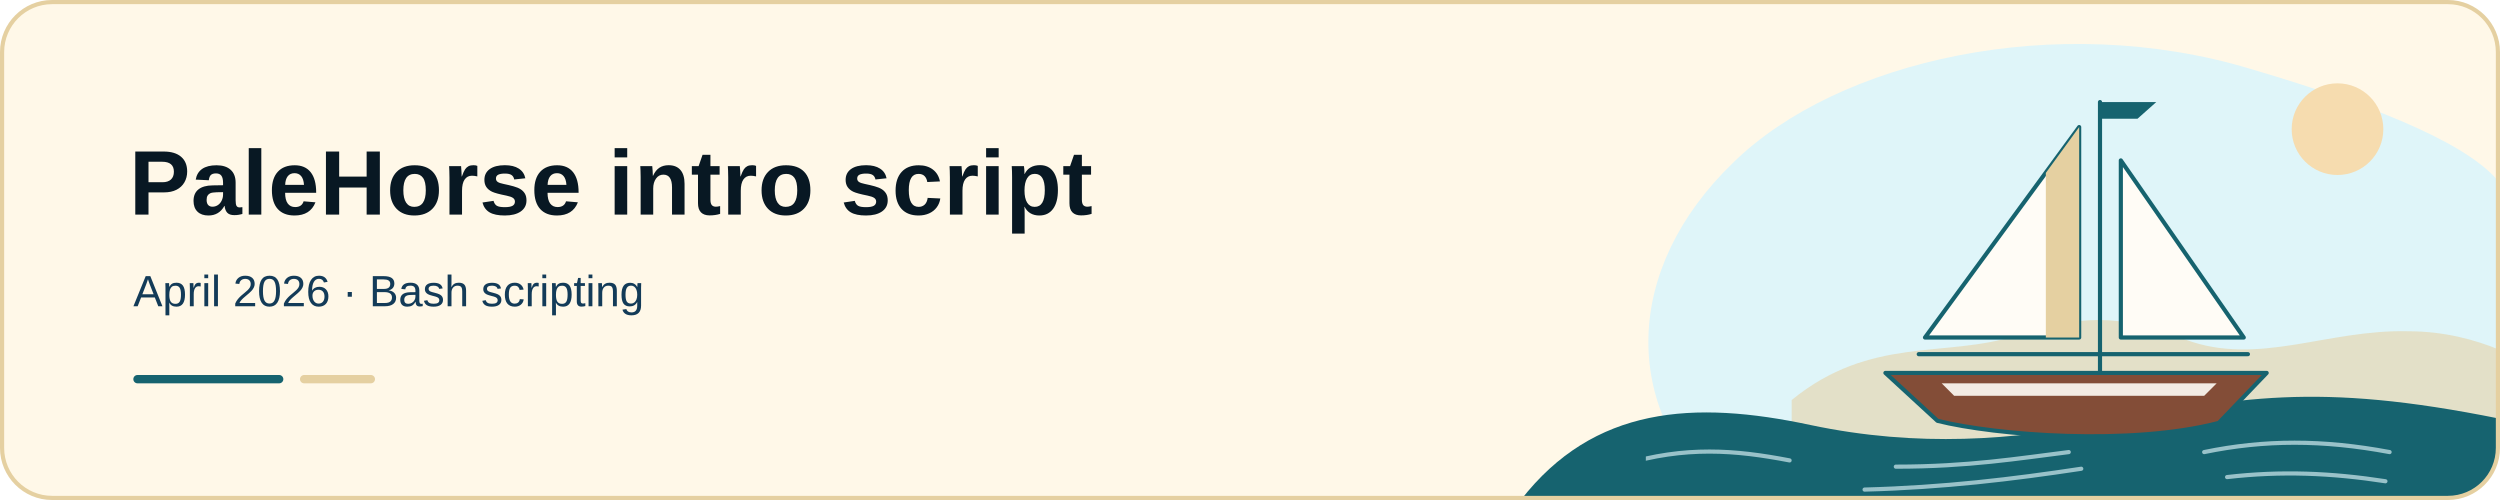
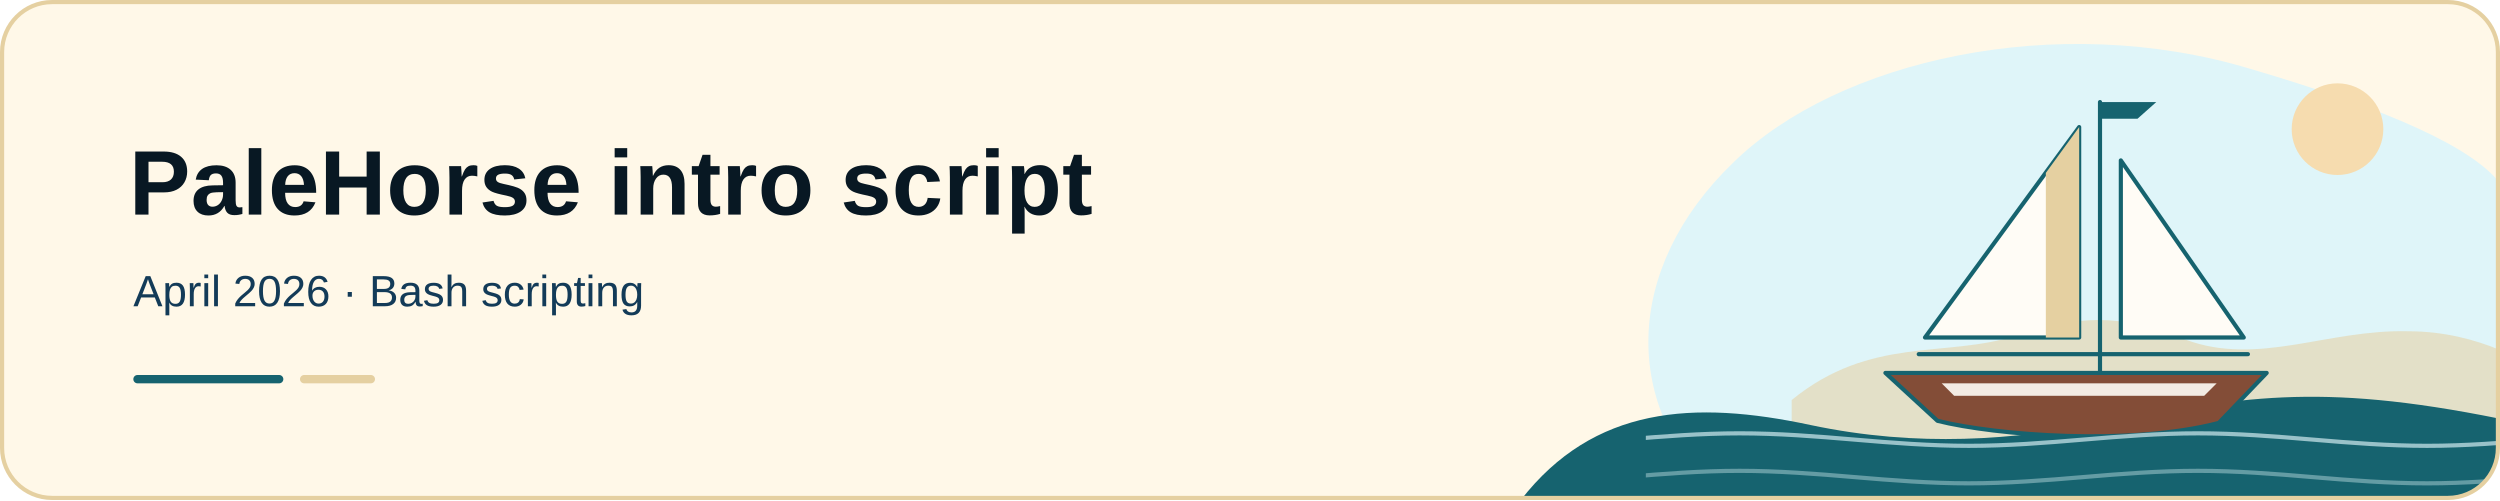
<svg xmlns="http://www.w3.org/2000/svg" width="1200" height="240" viewBox="0 0 1200 240" role="img" aria-labelledby="title description">
  <defs>
    <clipPath id="edge">
      <rect x="1" y="1" width="1198" height="238" rx="24" />
    </clipPath>
    <clipPath id="sailing-area">
      <rect x="790" y="24" width="410" height="216" />
    </clipPath>
    <g id="boat">
      <path class="rigging" d="M1008 49v138m-87-17h158" />
      <path class="sail" d="m998 61-74 101h74Z" />
      <path class="rigging" d="m998 61-74 101h74Z" />
      <path class="gold" d="m998 61-16 22v79h16Z" />
      <path class="sail" d="m1018 77 59 85h-59Z" />
      <path class="rigging" d="m1018 77 59 85h-59Z" />
      <path class="accent" d="M1008 49h27l-9 8h-18Z" />
      <path class="hull" d="M905 179h183l-23 24c-42 11-107 6-135-1Z" />
      <path class="rigging" d="M905 179h183l-23 24c-42 11-107 6-135-1Z" />
      <path class="sail" opacity=".9" d="M932 184h132l-6 6H938Z" />
    </g>
  </defs>
  <style>
    .sky{fill:#fff8e8}.wash{fill:#dff5f9}.coast{fill:#e5d0a1}.ocean{fill:#16636f}.sun{fill:#f6dcaf}.sail{fill:#fffcf6}.hull{fill:#834d37}.ink{fill:#081823}.muted{fill:#133b58}.accent{fill:#16636f}.gold{fill:#e5d0a1}.line{fill:#16636f}.wave{fill:#dff5f9}.border{fill:#e5d0a1}.rigging{fill:none;stroke:#16636f;stroke-width:2;stroke-linecap:round;stroke-linejoin:round}.wave{fill:none;stroke:#dff5f9;stroke-width:2;stroke-linecap:round;opacity:.65}.border{fill:none;stroke:#e5d0a1;stroke-width:2}
-     .boat-track{animation:sail-by 24s linear infinite}
-     .boat-rock{transform-origin:1000px 184px;animation:gentle-bob 4s ease-in-out infinite}
-     .water-drift{animation:water-sway 8s ease-in-out infinite}
-     @keyframes sail-by{from{transform:translateX(0)}to{transform:translateX(540px)}}
-     @keyframes gentle-bob{0%,50%,100%{transform:translateY(0) rotate(0deg)}25%{transform:translateY(1.5px) rotate(0.6deg)}75%{transform:translateY(-1.5px) rotate(-0.6deg)}}
-     @keyframes water-sway{0%,50%,100%{transform:translateX(0)}25%{transform:translateX(4px)}75%{transform:translateX(-4px)}}
-     @media(prefers-reduced-motion:reduce){.boat-track,.boat-rock,.water-drift{animation:none;transform:none}}
+     .boat-rock{transform-origin:1000px 184px;animation:gentle-bob 8s ease-in-out infinite}
+     .surface-wave{animation:passing-wave 8s ease-in-out infinite}
+     .wave-back{animation-delay:-2s}
+     .breeze{animation:sea-breeze 8s ease-in-out infinite;opacity:0}
+     .breeze-lines{fill:none;stroke:#16636f;stroke-width:1.5;stroke-linecap:round}
+     .still-water{display:none}
+     @keyframes gentle-bob{0%,50%,100%{transform:translateY(0) rotate(0deg)}25%{transform:translateY(3px) rotate(0.35deg)}75%{transform:translateY(-3px) rotate(-0.35deg)}}
+     @keyframes passing-wave{0%,100%{d:path('M780 211 C798.333 209.429 816.667 208 835 208 C853.333 208 871.667 209.429 890 211 C908.333 212.571 926.667 214 945 214 C963.333 214 981.667 212.571 1000 211 C1018.333 209.429 1036.667 208 1055 208 C1073.333 208 1091.667 209.429 1110 211 C1128.333 212.571 1146.667 214 1165 214 C1183.333 214 1201.667 212.571 1220 211')}25%{d:path('M780 214 C798.333 214 816.667 212.571 835 211 C853.333 209.429 871.667 208 890 208 C908.333 208 926.667 209.429 945 211 C963.333 212.571 981.667 214 1000 214 C1018.333 214 1036.667 212.571 1055 211 C1073.333 209.429 1091.667 208 1110 208 C1128.333 208 1146.667 209.429 1165 211 C1183.333 212.571 1201.667 214 1220 214')}50%{d:path('M780 211 C798.333 212.571 816.667 214 835 214 C853.333 214 871.667 212.571 890 211 C908.333 209.429 926.667 208 945 208 C963.333 208 981.667 209.429 1000 211 C1018.333 212.571 1036.667 214 1055 214 C1073.333 214 1091.667 212.571 1110 211 C1128.333 209.429 1146.667 208 1165 208 C1183.333 208 1201.667 209.429 1220 211')}75%{d:path('M780 208 C798.333 208 816.667 209.429 835 211 C853.333 212.571 871.667 214 890 214 C908.333 214 926.667 212.571 945 211 C963.333 209.429 981.667 208 1000 208 C1018.333 208 1036.667 209.429 1055 211 C1073.333 212.571 1091.667 214 1110 214 C1128.333 214 1146.667 212.571 1165 211 C1183.333 209.429 1201.667 208 1220 208')}}
+     @keyframes sea-breeze{0%{transform:translateX(-120px);opacity:0}25%{transform:translateX(-40px);opacity:0.22}50%{transform:translateX(40px);opacity:0.132}75%,100%{transform:translateX(120px);opacity:0}}
+     @media(prefers-reduced-motion:reduce){.boat-rock,.surface-wave,.breeze{animation:none;transform:none}.animated-water,.breeze{display:none}.still-water{display:inline}}
  </style>
  <g clip-path="url(#edge)">
    <rect class="sky" width="1200" height="240" />
    <g aria-hidden="true">
      <path class="wash" d="M827 240c-49-44-48-111 5-162 50-49 155-73 248-45 68 20 107 38 120 55v152Z" />
      <circle class="sun" cx="1122" cy="62" r="22" />
      <path class="coast" opacity=".55" d="M860 192c38-31 74-20 108-31 37-12 54-8 81 2 35 13 68-5 107-4 17 0 32 4 44 9v72H860Z" />
      <path class="ocean" d="M730 240c35-45 83-48 139-36 52 11 98 7 140-1 66-12 102-20 191-2v39Z" />
      <g clip-path="url(#sailing-area)">
-         <g class="boat-track">
-           <g class="boat-rock">
-             <use href="#boat" />
-           </g>
-           <g transform="translate(-540 0)">
-             <g class="boat-rock">
-               <use href="#boat" />
-             </g>
+         <g class="breeze">
+           <path class="breeze-lines" d="M916 93h34c13 0 20-4 23-10m-80 31h37c16 0 23-4 29-11m-24 36h27c10 0 18-3 22-9" />
+         </g>
+         <g class="boat-rock">
+           <use href="#boat" />
+         </g>
+         <g class="animated-water wave" opacity=".75">
+           <path class="surface-wave" d="M780 211 C798.333 209.429 816.667 208 835 208 C853.333 208 871.667 209.429 890 211 C908.333 212.571 926.667 214 945 214 C963.333 214 981.667 212.571 1000 211 C1018.333 209.429 1036.667 208 1055 208 C1073.333 208 1091.667 209.429 1110 211 C1128.333 212.571 1146.667 214 1165 214 C1183.333 214 1201.667 212.571 1220 211" />
+           <g transform="translate(0 18)" opacity=".6">
+             <path class="surface-wave wave-back" d="M780 211 C798.333 209.429 816.667 208 835 208 C853.333 208 871.667 209.429 890 211 C908.333 212.571 926.667 214 945 214 C963.333 214 981.667 212.571 1000 211 C1018.333 209.429 1036.667 208 1055 208 C1073.333 208 1091.667 209.429 1110 211 C1128.333 212.571 1146.667 214 1165 214 C1183.333 214 1201.667 212.571 1220 211" />
          </g>
        </g>
-         <g class="water-drift">
+         <g class="still-water">
          <path class="wave" d="M779 223c30-9 54-7 80-2m51 3c35 0 59-4 83-7m65 0c29-6 57-6 89 0" />
          <path class="wave" d="M895 235c38-1 71-5 104-10m70 4c26-3 50-2 76 2" />
        </g>
      </g>
      <rect class="accent" x="64" y="180" width="72" height="4" rx="2" />
      <rect class="gold" x="144" y="180" width="36" height="4" rx="2" />
    </g>
    <g font-family="Segoe UI, Arial, sans-serif">
      <text class="ink" x="62" y="103" font-size="44" font-weight="700" letter-spacing=".25">PaleHorse intro script</text>
      <text class="muted" x="64" y="147" font-size="21" font-weight="400">April 2026 · Bash scripting</text>
    </g>
  </g>
  <rect class="border" x="1" y="1" width="1198" height="238" rx="24" />
</svg>
